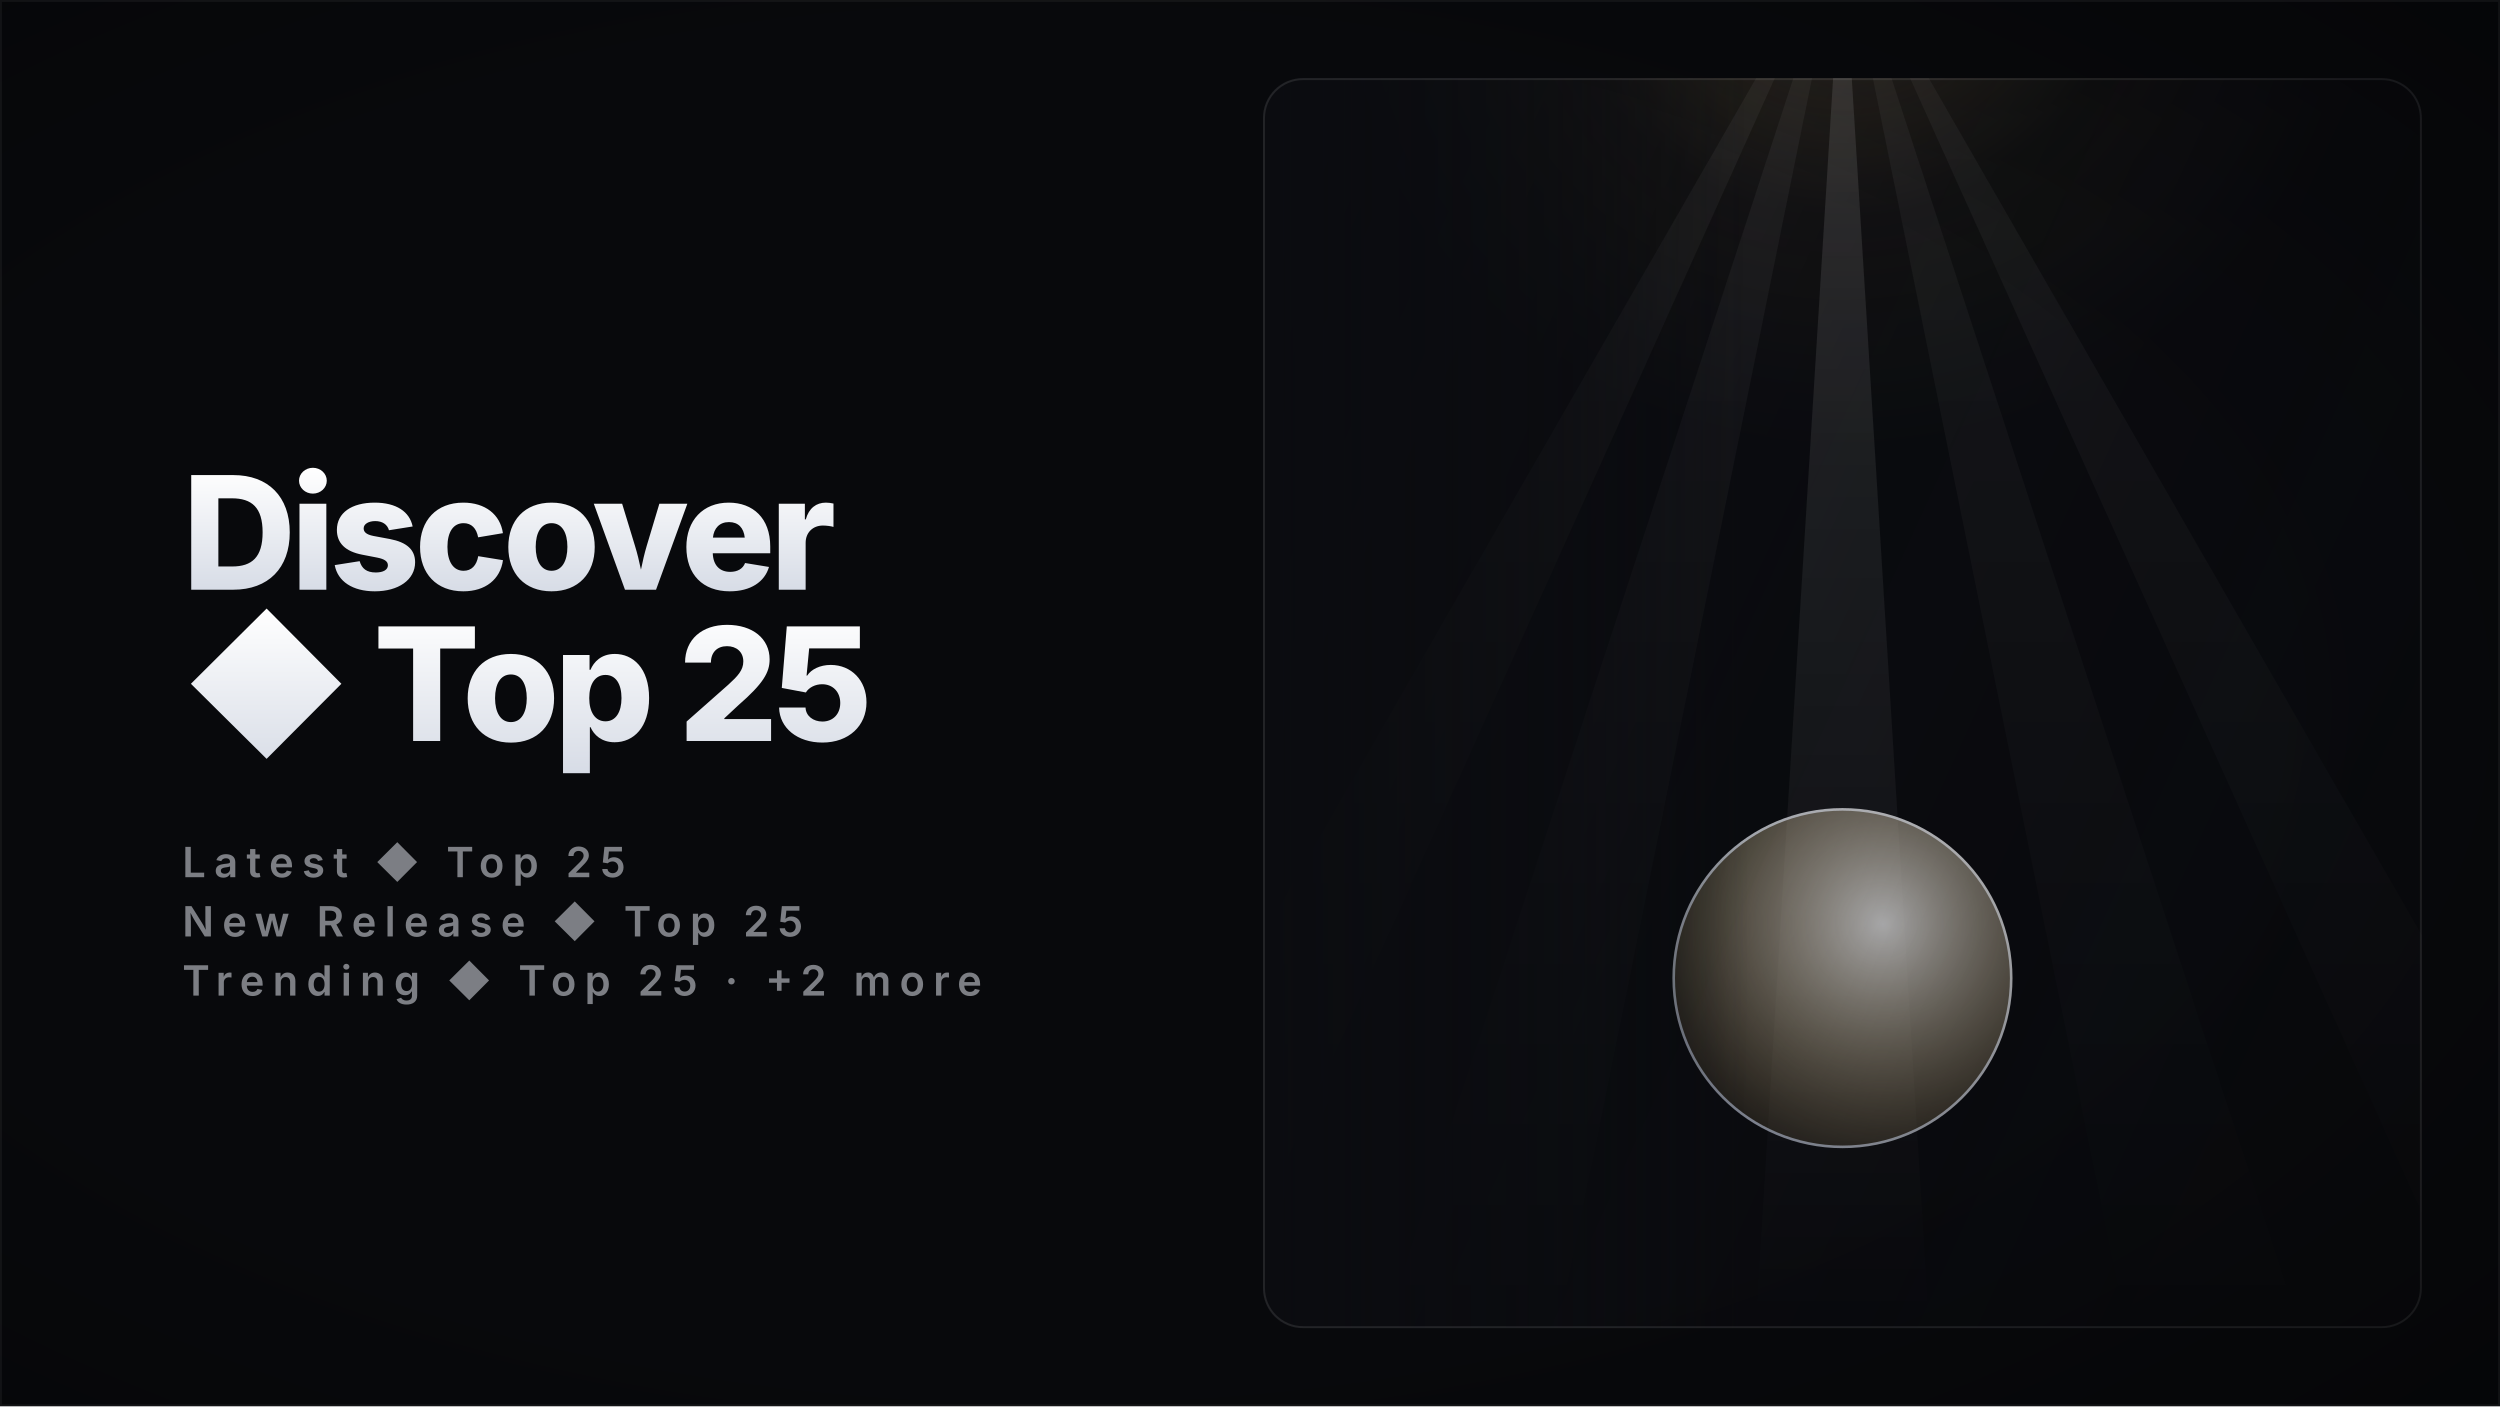
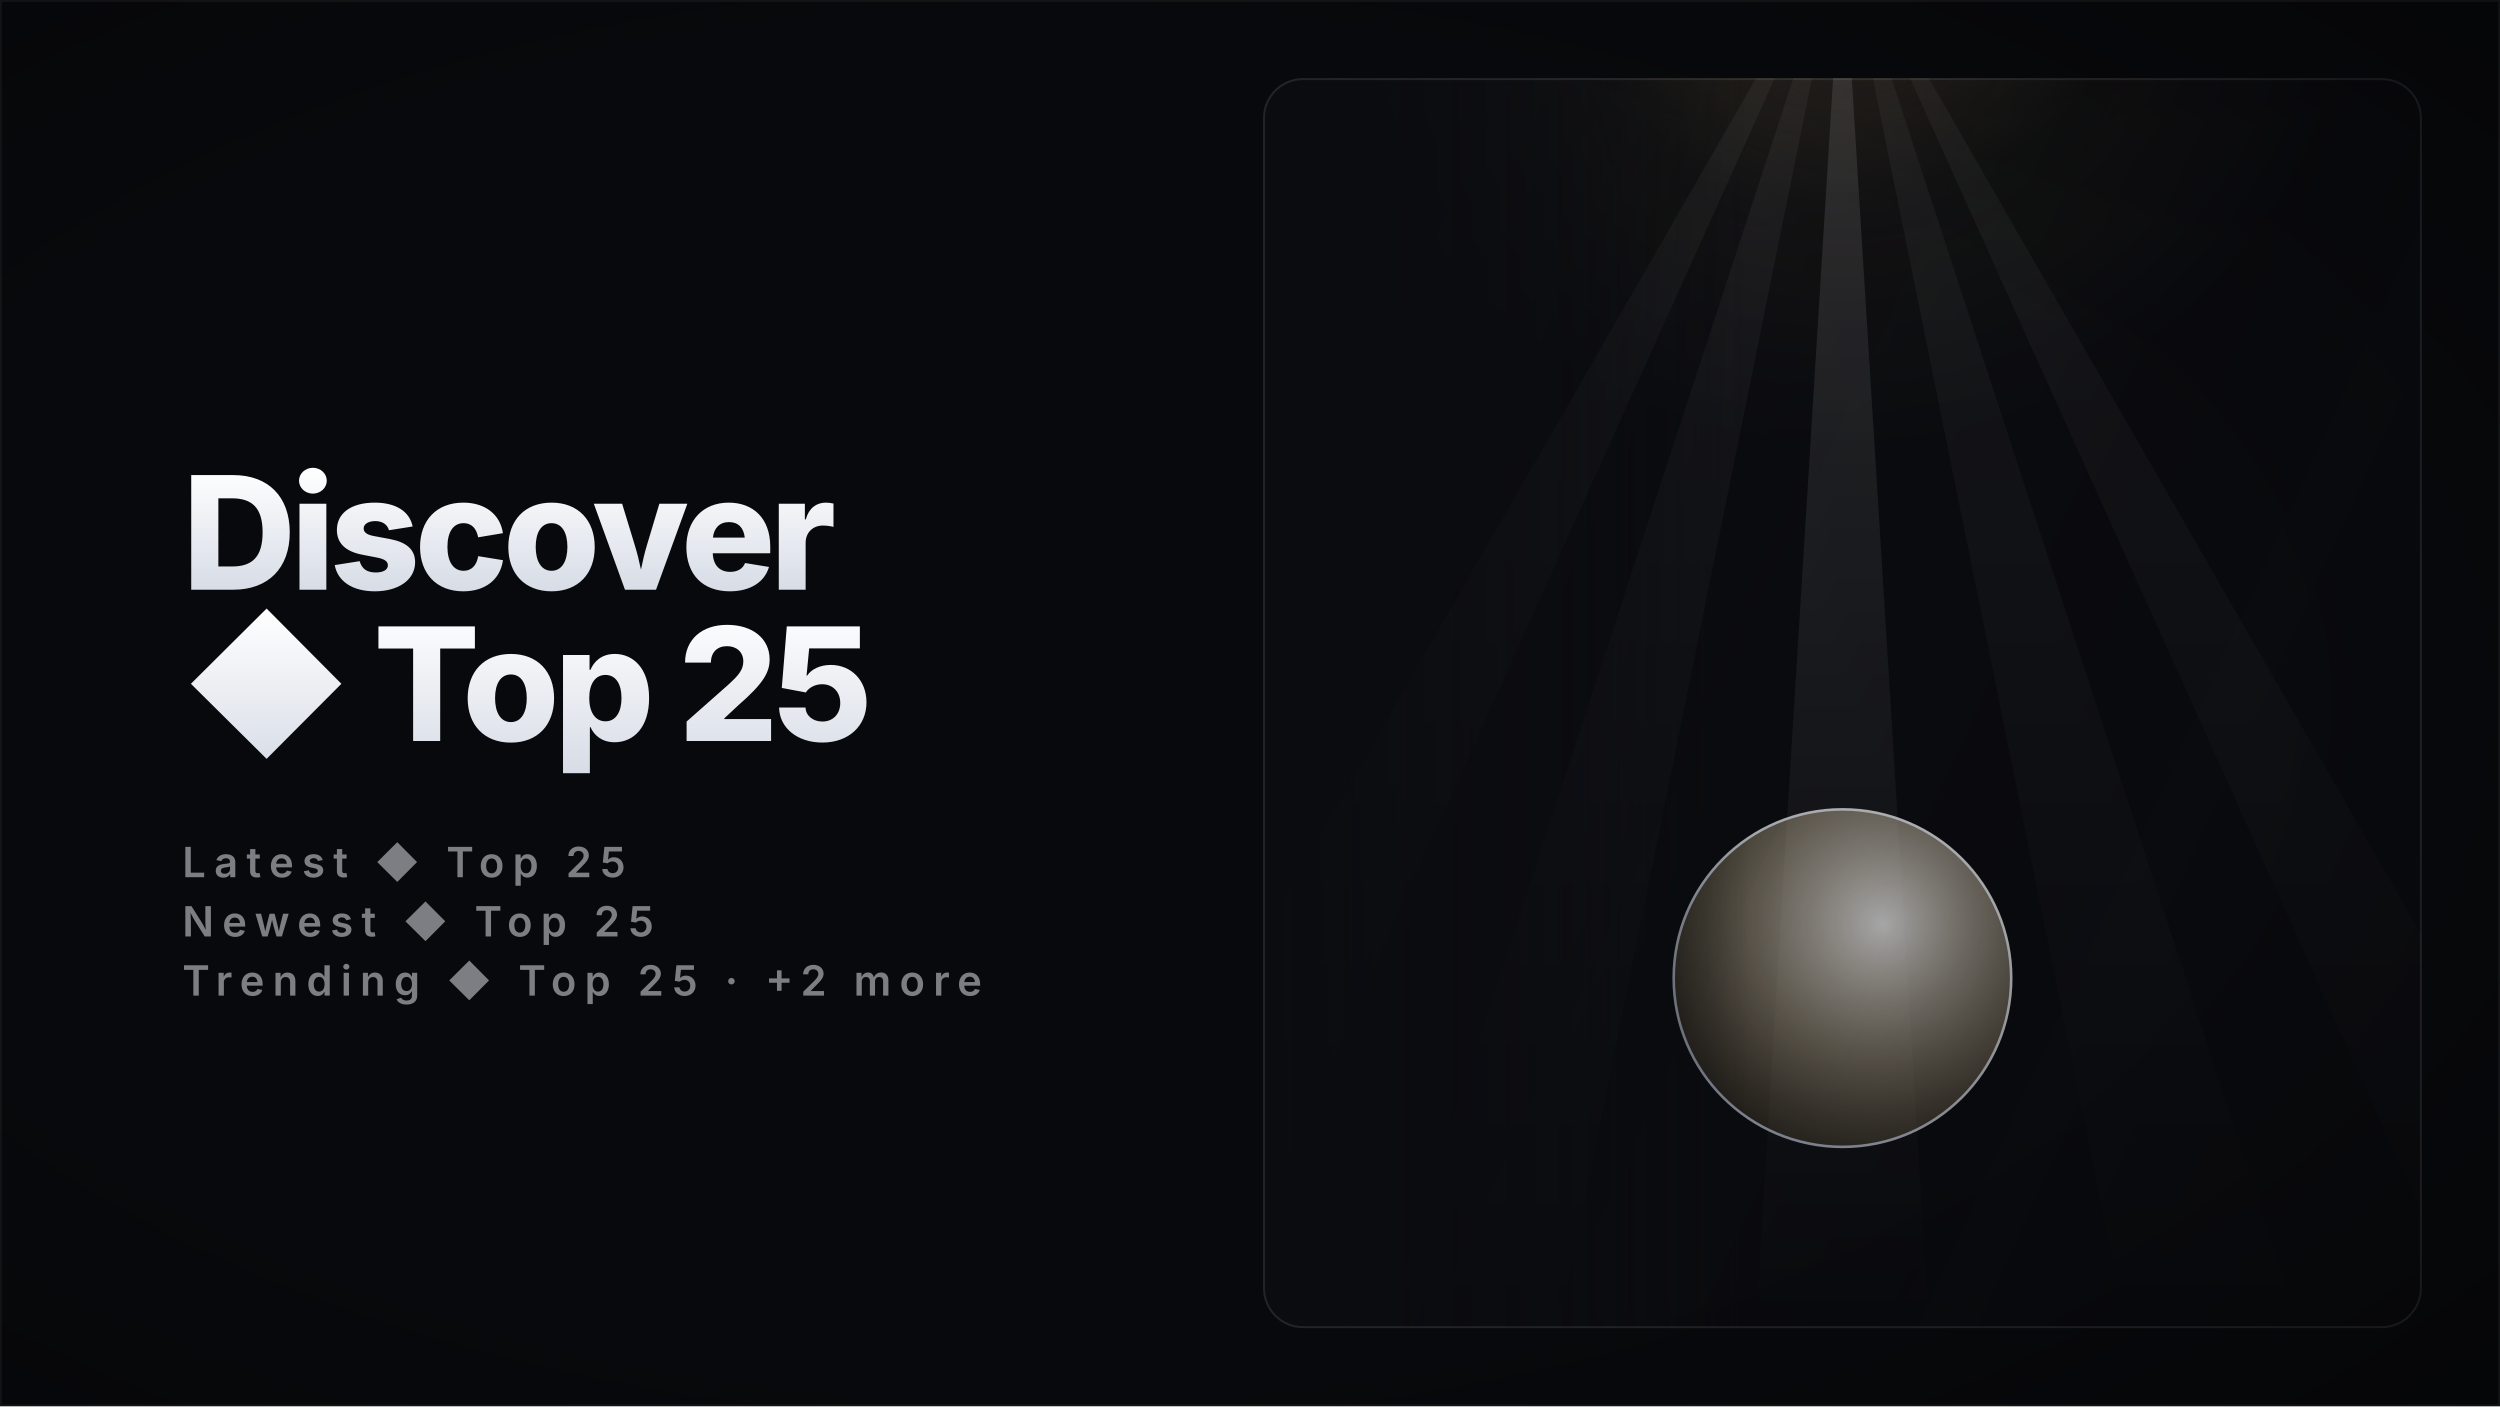
<svg xmlns="http://www.w3.org/2000/svg" width="1920" height="1080" viewBox="0 0 1920 1080" role="img" aria-label="Discover ◆ Top 25 — shows collection cover" shape-rendering="geometricPrecision" text-rendering="geometricPrecision">
  <defs>
    <linearGradient id="titleFill" x1="0" y1="0" x2="0" y2="1">
      <stop offset="0" stop-color="#FFFFFF" />
      <stop offset="1" stop-color="#D7DCE6" />
    </linearGradient>
    <linearGradient id="feather" x1="0" y1="0" x2="1" y2="0">
      <stop offset="0" stop-color="#0B0C10" stop-opacity="1" />
      <stop offset="0.6" stop-color="#0B0C10" stop-opacity="0.55" />
      <stop offset="1" stop-color="#0B0C10" stop-opacity="0" />
    </linearGradient>
    <linearGradient id="panelShade" x1="0" y1="0" x2="1" y2="0.5">
      <stop offset="0" stop-color="rgba(6,7,10,0)" />
      <stop offset="1" stop-color="rgba(6,7,10,0.42)" />
    </linearGradient>
    <radialGradient id="vignette" cx="0.42" cy="0.5" r="0.85">
      <stop offset="0.55" stop-color="rgba(0,0,0,0)" />
      <stop offset="1" stop-color="rgba(0,0,0,0.45)" />
    </radialGradient>
    <clipPath id="cardClip">
      <rect x="970" y="60" width="890" height="960" rx="30" />
    </clipPath>
    <linearGradient id="ivoryS" x1="0" y1="0" x2="1" y2="1">
      <stop offset="0" stop-color="#FFFFFF" />
      <stop offset="1" stop-color="#9AA2B4" />
    </linearGradient>
    <radialGradient id="glow" cx="0.5" cy="0.5" r="0.5">
      <stop offset="0" stop-color="#C8A96A" stop-opacity="0.26" />
      <stop offset="0.55" stop-color="#C8A96A" stop-opacity="0.05" />
      <stop offset="1" stop-color="#C8A96A" stop-opacity="0" />
    </radialGradient>
    <linearGradient id="beamG" x1="0" y1="0" x2="0" y2="1">
      <stop offset="0" stop-color="#FFFFFF" stop-opacity="0.34" />
      <stop offset="1" stop-color="#FFFFFF" stop-opacity="0" />
    </linearGradient>
    <linearGradient id="barG" x1="0" y1="1" x2="0" y2="0">
      <stop offset="0" stop-color="#3A3F4D" />
      <stop offset="0.6" stop-color="#C9CEDB" />
      <stop offset="1" stop-color="#FFFFFF" />
    </linearGradient>
    <linearGradient id="colG" x1="0" y1="1" x2="0" y2="0">
      <stop offset="0" stop-color="#4A5060" stop-opacity="0.85" />
      <stop offset="1" stop-color="#E8ECF4" />
    </linearGradient>
    <radialGradient id="disc" cx="0.38" cy="0.34" r="0.75">
      <stop offset="0" stop-color="#FFFFFF" stop-opacity="0.9" />
      <stop offset="1" stop-color="#C8A96A" stop-opacity="0.12" />
    </radialGradient>
    <style>
      .glow { animation: glowPulse 11s ease-in-out infinite; }
      @keyframes glowPulse { 0%,100% { opacity: 0.68; } 50% { opacity: 1; } }
      @media (prefers-reduced-motion: reduce) { .glow { animation: none; } }
    </style>
  </defs>
  <rect x="0" y="0" width="1920" height="1080" fill="#08090C" />
  <rect x="970" y="60" width="890" height="960" rx="30" fill="#0B0C10" />
  <g clip-path="url(#cardClip)">
    <g transform="translate(2830 0) scale(-1 1)">
      <circle cx="1415" cy="-55.2" r="403.2" fill="url(#glow)" class="glow" />
      <polygon points="1415,-55.2 796.5,1020 930,1020" fill="url(#beamG)" opacity="0.2" />
      <polygon points="1415,-55.2 1063.5,1020 1197,1020" fill="url(#beamG)" opacity="0.2" />
      <polygon points="1415,-55.2 1348.3,1020 1481.8,1020" fill="url(#beamG)" opacity="0.46" />
      <polygon points="1415,-55.2 1633.1,1020 1766.6,1020" fill="url(#beamG)" opacity="0.2" />
      <polygon points="1415,-55.2 1900.1,1020 2033.6,1020" fill="url(#beamG)" opacity="0.2" />
      <circle cx="1415" cy="751.2" r="129.6" fill="url(#disc)" />
      <circle cx="1415" cy="751.2" r="129.6" fill="none" stroke="url(#ivoryS)" stroke-width="2" />
      <line x1="970" y1="751.2" x2="1860" y2="751.2" stroke="url(#ivoryS)" stroke-width="2" opacity="0.5" />
    </g>
    <rect x="970" y="60" width="890" height="960" fill="url(#panelShade)" />
    <rect x="970" y="60" width="373.8" height="960" fill="url(#feather)" />
  </g>
  <rect x="970.75" y="60.75" width="888.5" height="958.5" rx="30" fill="none" stroke="rgba(255,255,255,0.10)" stroke-width="1.5" />
  <rect x="0" y="0" width="1920" height="1080" fill="url(#vignette)" />
  <g>
    <text x="140" y="452.9" font-family="Inter" font-size="121" font-weight="800" letter-spacing="-4.24" fill="url(#titleFill)">Discover</text>
    <text x="140" y="569.1" font-family="Inter" font-size="121" font-weight="800" letter-spacing="-4.24" fill="url(#titleFill)">◆ Top 25</text>
    <text x="140" y="673.7" font-family="Inter" font-size="32" font-weight="600" letter-spacing="6.40" fill="rgba(231,235,243,0.52)">Latest ◆ Top 25</text>
-     <text x="140" y="719.2" font-family="Inter" font-size="32" font-weight="600" letter-spacing="6.40" fill="rgba(231,235,243,0.52)">New Release ◆ Top 25</text>
+     <text x="140" y="719.2" font-family="Inter" font-size="32" font-weight="600" letter-spacing="6.40" fill="rgba(231,235,243,0.52)">Newest ◆ Top 25</text>
    <text x="140" y="764.6" font-family="Inter" font-size="32" font-weight="600" letter-spacing="6.40" fill="rgba(231,235,243,0.52)">Trending ◆ Top 25  ·  +2 more</text>
  </g>
  <rect x="0.75" y="0.75" width="1918.5" height="1078.5" fill="none" stroke="rgba(255,255,255,0.05)" stroke-width="1.5" />
</svg>
